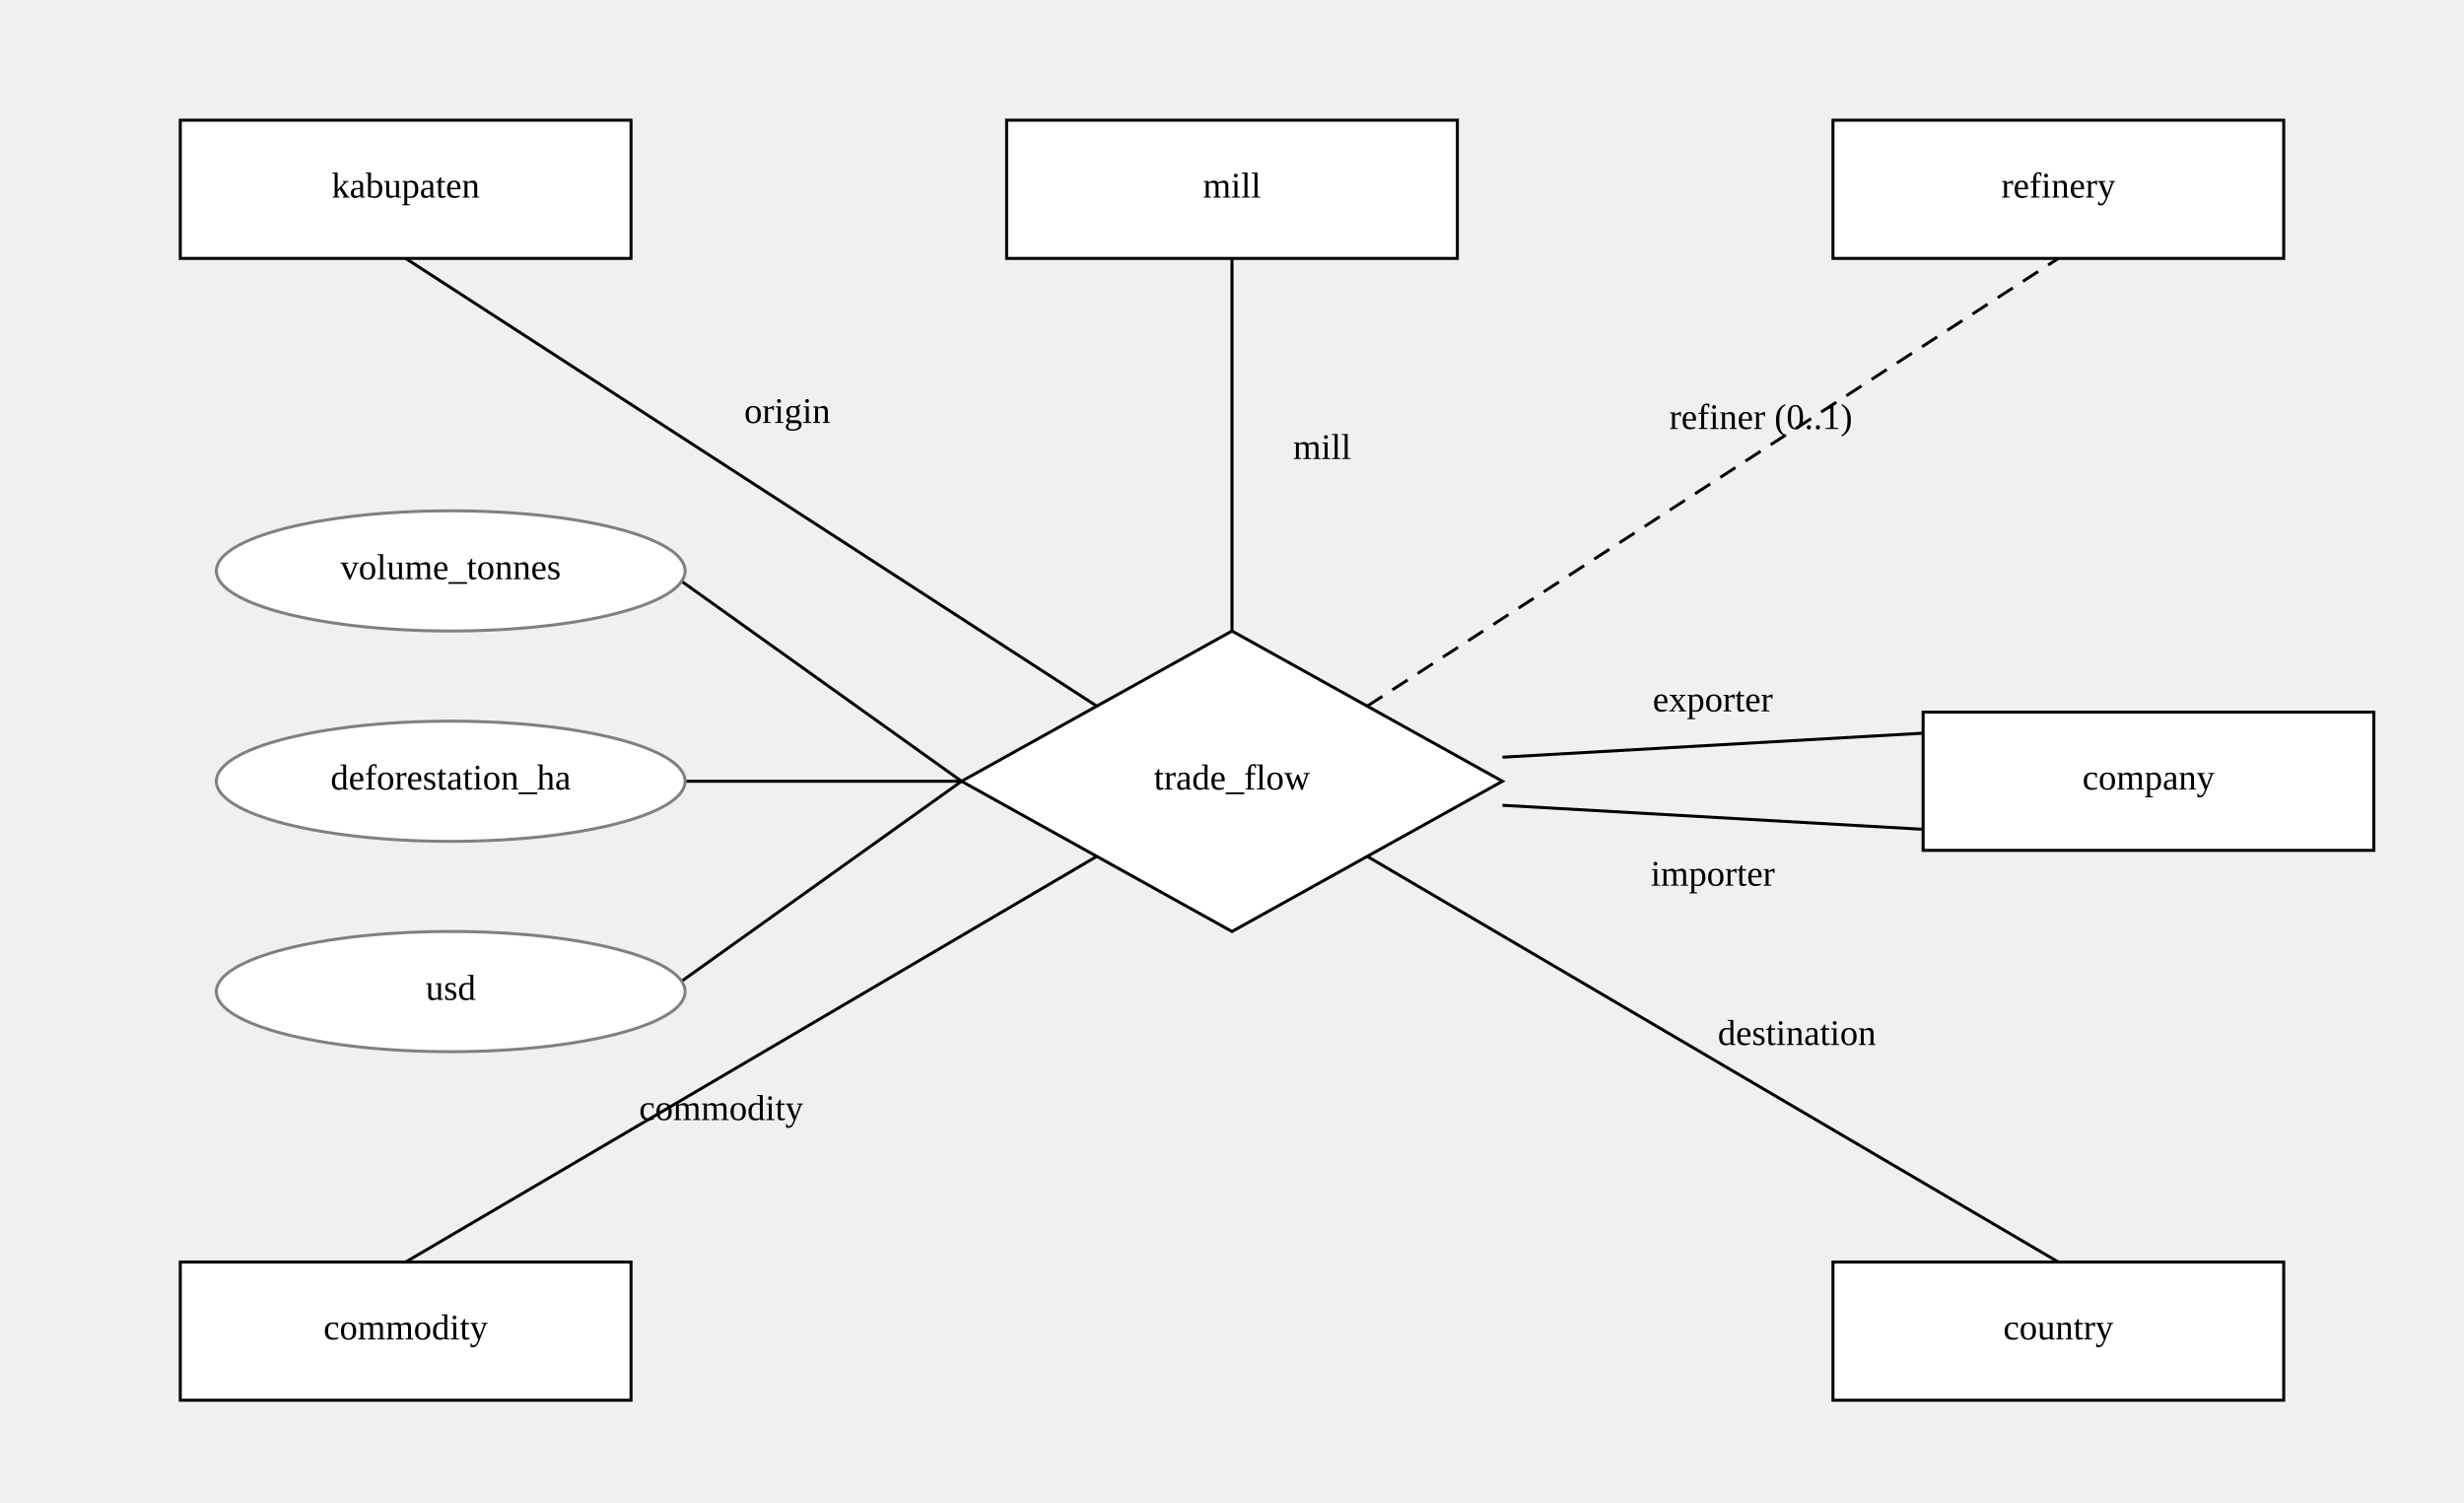
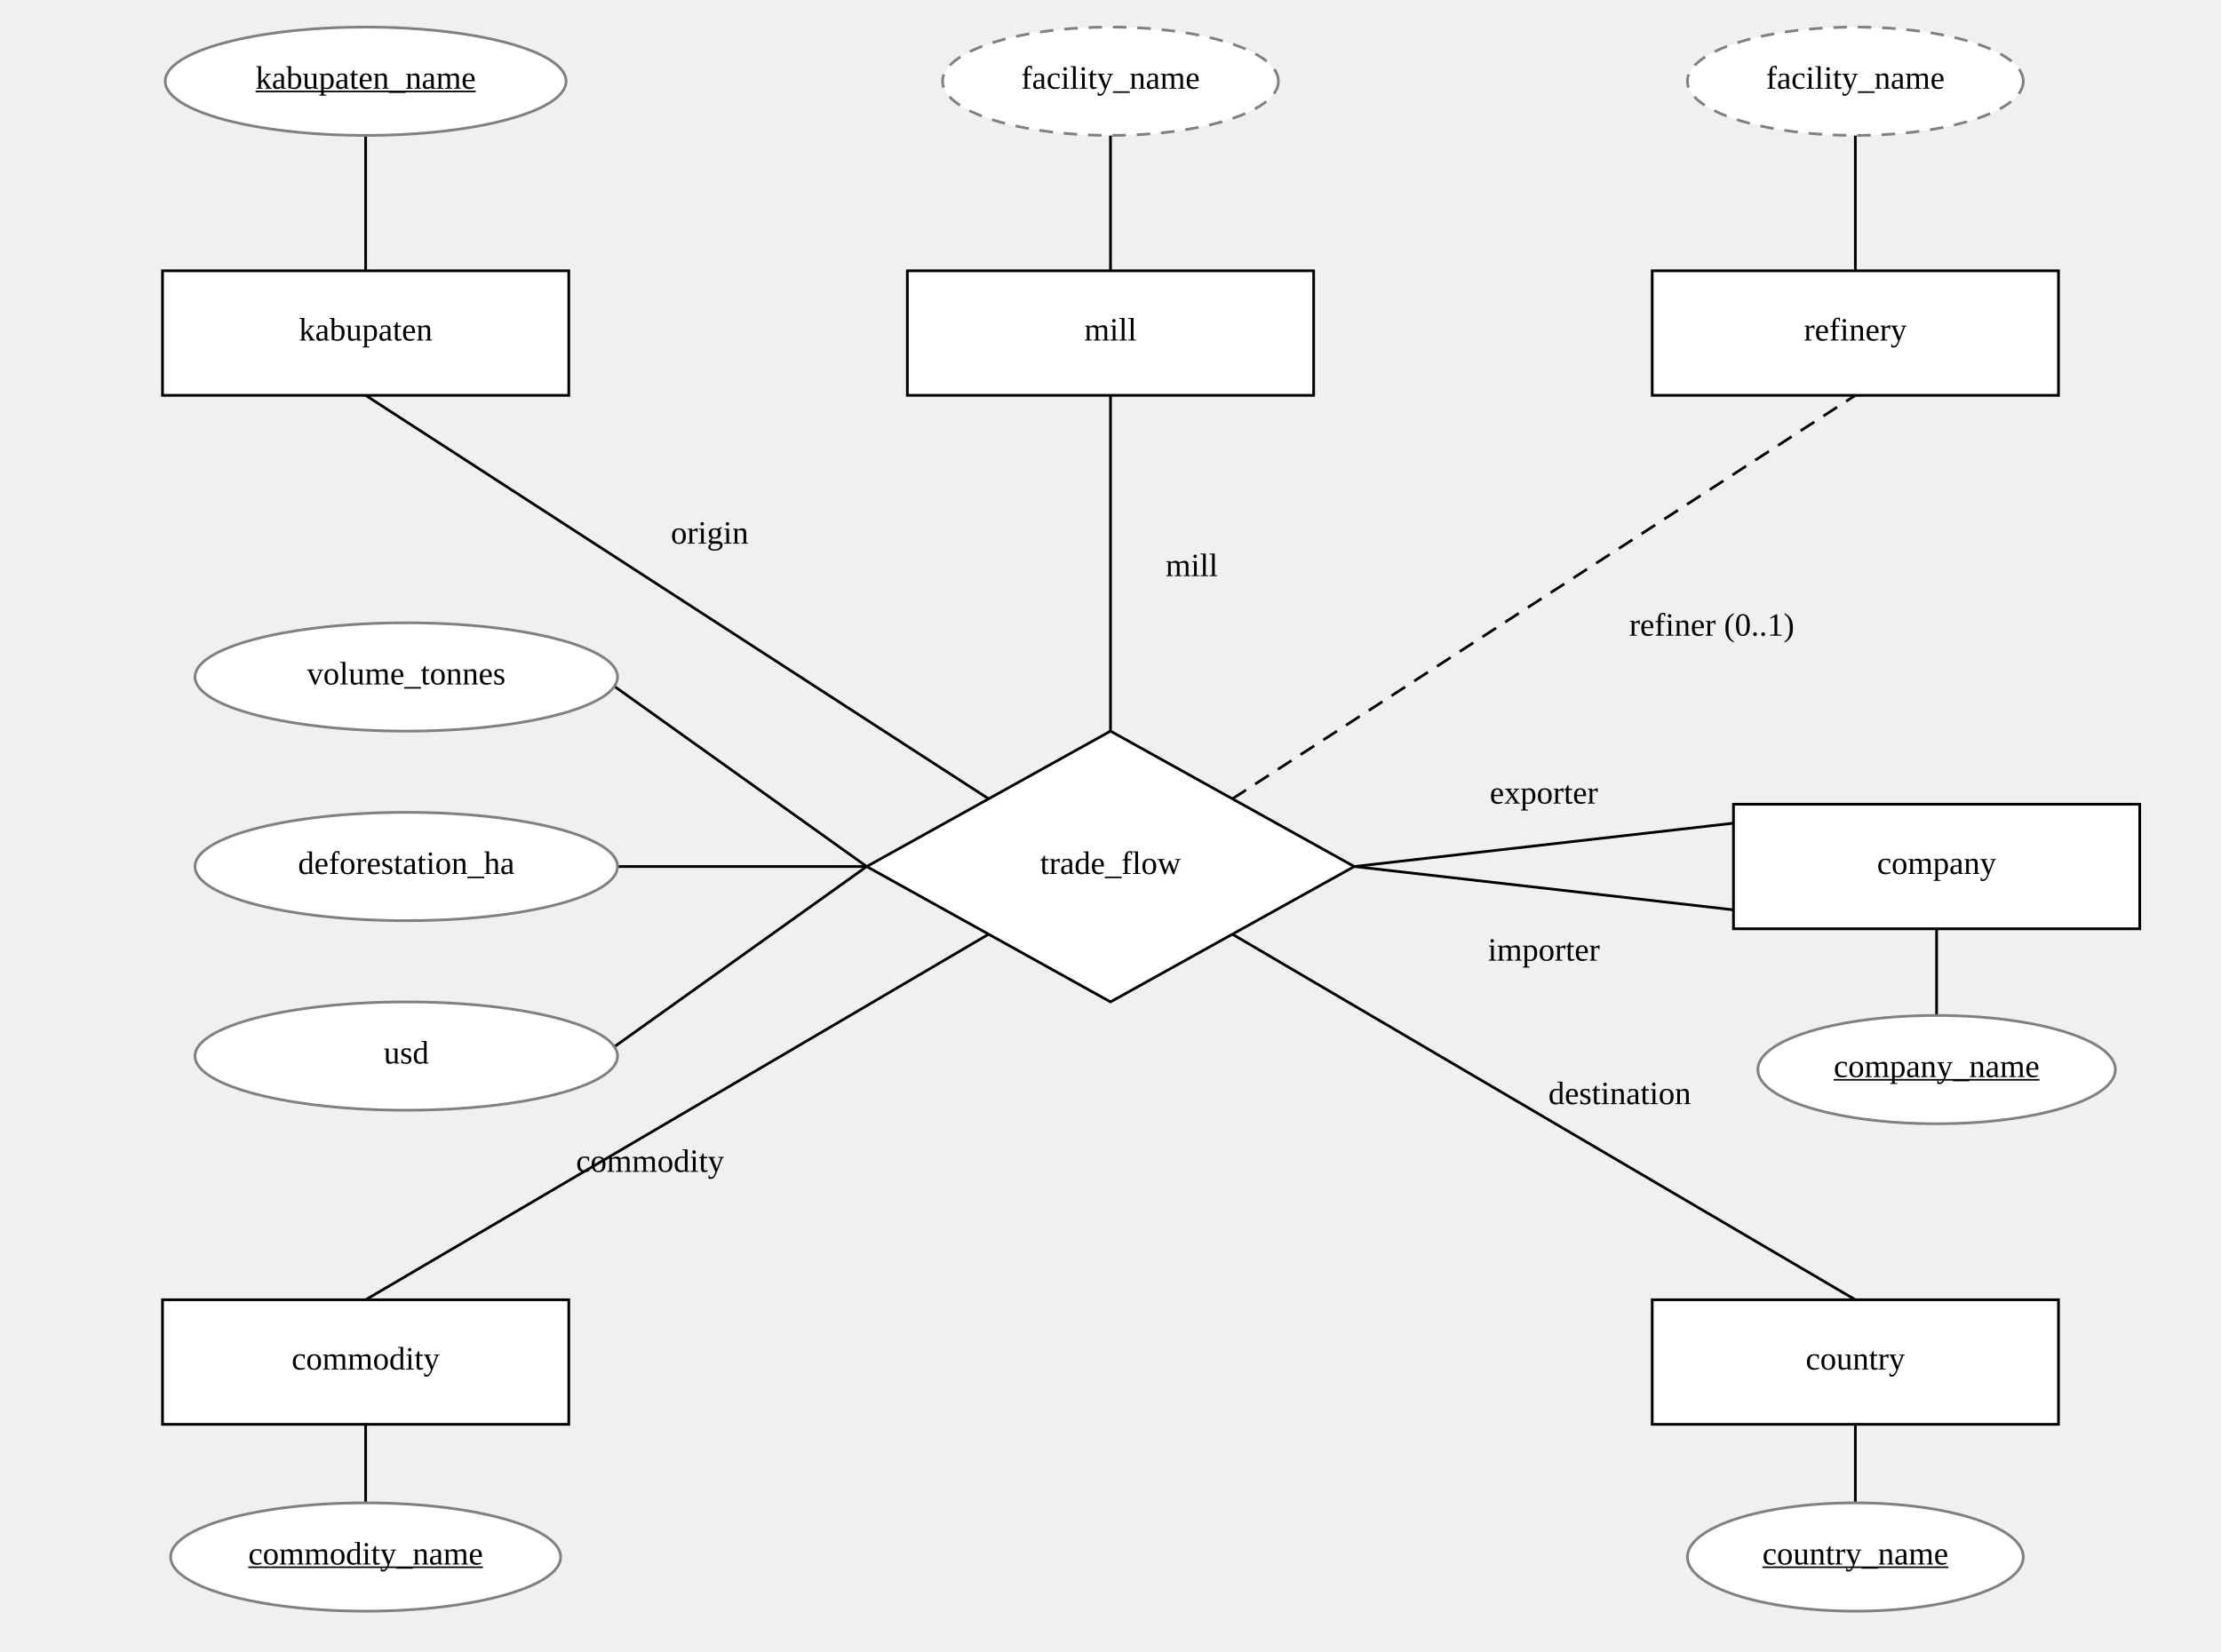
- <svg xmlns="http://www.w3.org/2000/svg" viewBox="0 0 820 500" class="er" role="img" aria-label="ER diagram: trade_flow relation with roles origin (kabupaten), mill (mill), optional refiner (refinery), exporter and importer (company), destination (country), commodity (commodity), and attributes volume_tonnes, deforestation_ha, usd">
+ <svg xmlns="http://www.w3.org/2000/svg" viewBox="0 0 820 610" class="er" role="img" aria-label="ER diagram: trade_flow relation with roles origin (kabupaten), mill (mill), optional refiner (refinery), exporter and importer (company), destination (country), commodity (commodity), and attributes volume_tonnes, deforestation_ha, usd">
  <g class="links" stroke="black" fill="none">
-     <line x1="135" y1="86" x2="365" y2="235" />
-     <line x1="410" y1="86" x2="410" y2="210" />
-     <line x1="455" y1="285" x2="685" y2="420" />
-     <line x1="365" y1="285" x2="135" y2="420" />
-     <line x1="500" y1="252" x2="640" y2="244" />
-     <line x1="500" y1="268" x2="640" y2="276" />
-     <line x1="222" y1="190" x2="320" y2="260" />
-     <line x1="222" y1="260" x2="320" y2="260" />
-     <line x1="222" y1="330" x2="320" y2="260" />
+     <line x1="135" y1="50" x2="135" y2="100" />
+     <line x1="410" y1="50" x2="410" y2="100" />
+     <line x1="685" y1="50" x2="685" y2="100" />
+     <line x1="715" y1="343" x2="715" y2="375" />
+     <line x1="685" y1="526" x2="685" y2="555" />
+     <line x1="135" y1="526" x2="135" y2="555" />
  </g>
-   <line class="opt" x1="455" y1="235" x2="685" y2="86" stroke="black" stroke-dasharray="6 4" />
  <g class="attr" fill="white" stroke="gray">
-     <ellipse cx="150" cy="190" rx="78" ry="20" />
-     <ellipse cx="150" cy="260" rx="78" ry="20" />
-     <ellipse cx="150" cy="330" rx="78" ry="20" />
+     <ellipse cx="135" cy="30" rx="74" ry="20" />
+     <ellipse cx="410" cy="30" rx="62" ry="20" stroke-dasharray="5 4" />
+     <ellipse cx="685" cy="30" rx="62" ry="20" stroke-dasharray="5 4" />
+     <ellipse cx="715" cy="395" rx="66" ry="20" />
+     <ellipse cx="685" cy="575" rx="62" ry="20" />
+     <ellipse cx="135" cy="575" rx="72" ry="20" />
  </g>
-   <g class="ent" fill="white" stroke="black">
-     <rect x="60" y="40" width="150" height="46" />
-     <rect x="335" y="40" width="150" height="46" />
-     <rect x="610" y="40" width="150" height="46" />
-     <rect x="640" y="237" width="150" height="46" />
-     <rect x="610" y="420" width="150" height="46" />
-     <rect x="60" y="420" width="150" height="46" />
+   <g transform="translate(0,60)">
+     <g class="links" stroke="black" fill="none">
+       <line x1="135" y1="86" x2="365" y2="235" />
+       <line x1="410" y1="86" x2="410" y2="210" />
+       <line x1="455" y1="285" x2="685" y2="420" />
+       <line x1="365" y1="285" x2="135" y2="420" />
+       <line x1="500" y1="260" x2="640" y2="244" />
+       <line x1="500" y1="260" x2="640" y2="276" />
+       <line x1="222" y1="190" x2="320" y2="260" />
+       <line x1="222" y1="260" x2="320" y2="260" />
+       <line x1="222" y1="330" x2="320" y2="260" />
+     </g>
+     <line class="opt" x1="455" y1="235" x2="685" y2="86" stroke="black" stroke-dasharray="6 4" />
+     <g class="attr" fill="white" stroke="gray">
+       <ellipse cx="150" cy="190" rx="78" ry="20" />
+       <ellipse cx="150" cy="260" rx="78" ry="20" />
+       <ellipse cx="150" cy="330" rx="78" ry="20" />
+     </g>
+     <g class="ent" fill="white" stroke="black">
+       <rect x="60" y="40" width="150" height="46" />
+       <rect x="335" y="40" width="150" height="46" />
+       <rect x="610" y="40" width="150" height="46" />
+       <rect x="640" y="237" width="150" height="46" />
+       <rect x="610" y="420" width="150" height="46" />
+       <rect x="60" y="420" width="150" height="46" />
+     </g>
+     <polygon class="rel" points="410,210 500,260 410,310 320,260" fill="white" stroke="black" />
+     <g text-anchor="middle" dominant-baseline="middle">
+       <text x="135" y="63" class="name">kabupaten</text>
+       <text x="410" y="63" class="name">mill</text>
+       <text x="685" y="63" class="name">refinery</text>
+       <text x="715" y="260" class="name">company</text>
+       <text x="685" y="443" class="name">country</text>
+       <text x="135" y="443" class="name">commodity</text>
+       <text x="410" y="260" class="relname">trade_flow</text>
+       <text x="150" y="190">volume_tonnes</text>
+       <text x="150" y="260">deforestation_ha</text>
+       <text x="150" y="330">usd</text>
+       <text x="262" y="138" class="role">origin</text>
+       <text x="440" y="150" class="role">mill</text>
+       <text x="632" y="172" class="role">refiner (0..1)</text>
+       <text x="570" y="234" class="role">exporter</text>
+       <text x="570" y="292" class="role">importer</text>
+       <text x="598" y="345" class="role">destination</text>
+       <text x="240" y="370" class="role">commodity</text>
+     </g>
  </g>
-   <polygon class="rel" points="410,210 500,260 410,310 320,260" fill="white" stroke="black" />
  <g text-anchor="middle" dominant-baseline="middle">
-     <text x="135" y="63" class="name">kabupaten</text>
-     <text x="410" y="63" class="name">mill</text>
-     <text x="685" y="63" class="name">refinery</text>
-     <text x="715" y="260" class="name">company</text>
-     <text x="685" y="443" class="name">country</text>
-     <text x="135" y="443" class="name">commodity</text>
-     <text x="410" y="260" class="relname">trade_flow</text>
-     <text x="150" y="190">volume_tonnes</text>
-     <text x="150" y="260">deforestation_ha</text>
-     <text x="150" y="330">usd</text>
-     <text x="262" y="138" class="role">origin</text>
-     <text x="440" y="150" class="role">mill</text>
-     <text x="586" y="140" class="role">refiner (0..1)</text>
-     <text x="570" y="234" class="role">exporter</text>
-     <text x="570" y="292" class="role">importer</text>
-     <text x="598" y="345" class="role">destination</text>
-     <text x="240" y="370" class="role">commodity</text>
+     <text x="135" y="30" class="key" text-decoration="underline">kabupaten_name</text>
+     <text x="410" y="30">facility_name</text>
+     <text x="685" y="30">facility_name</text>
+     <text x="715" y="395" class="key" text-decoration="underline">company_name</text>
+     <text x="685" y="575" class="key" text-decoration="underline">country_name</text>
+     <text x="135" y="575" class="key" text-decoration="underline">commodity_name</text>
  </g>
</svg>
